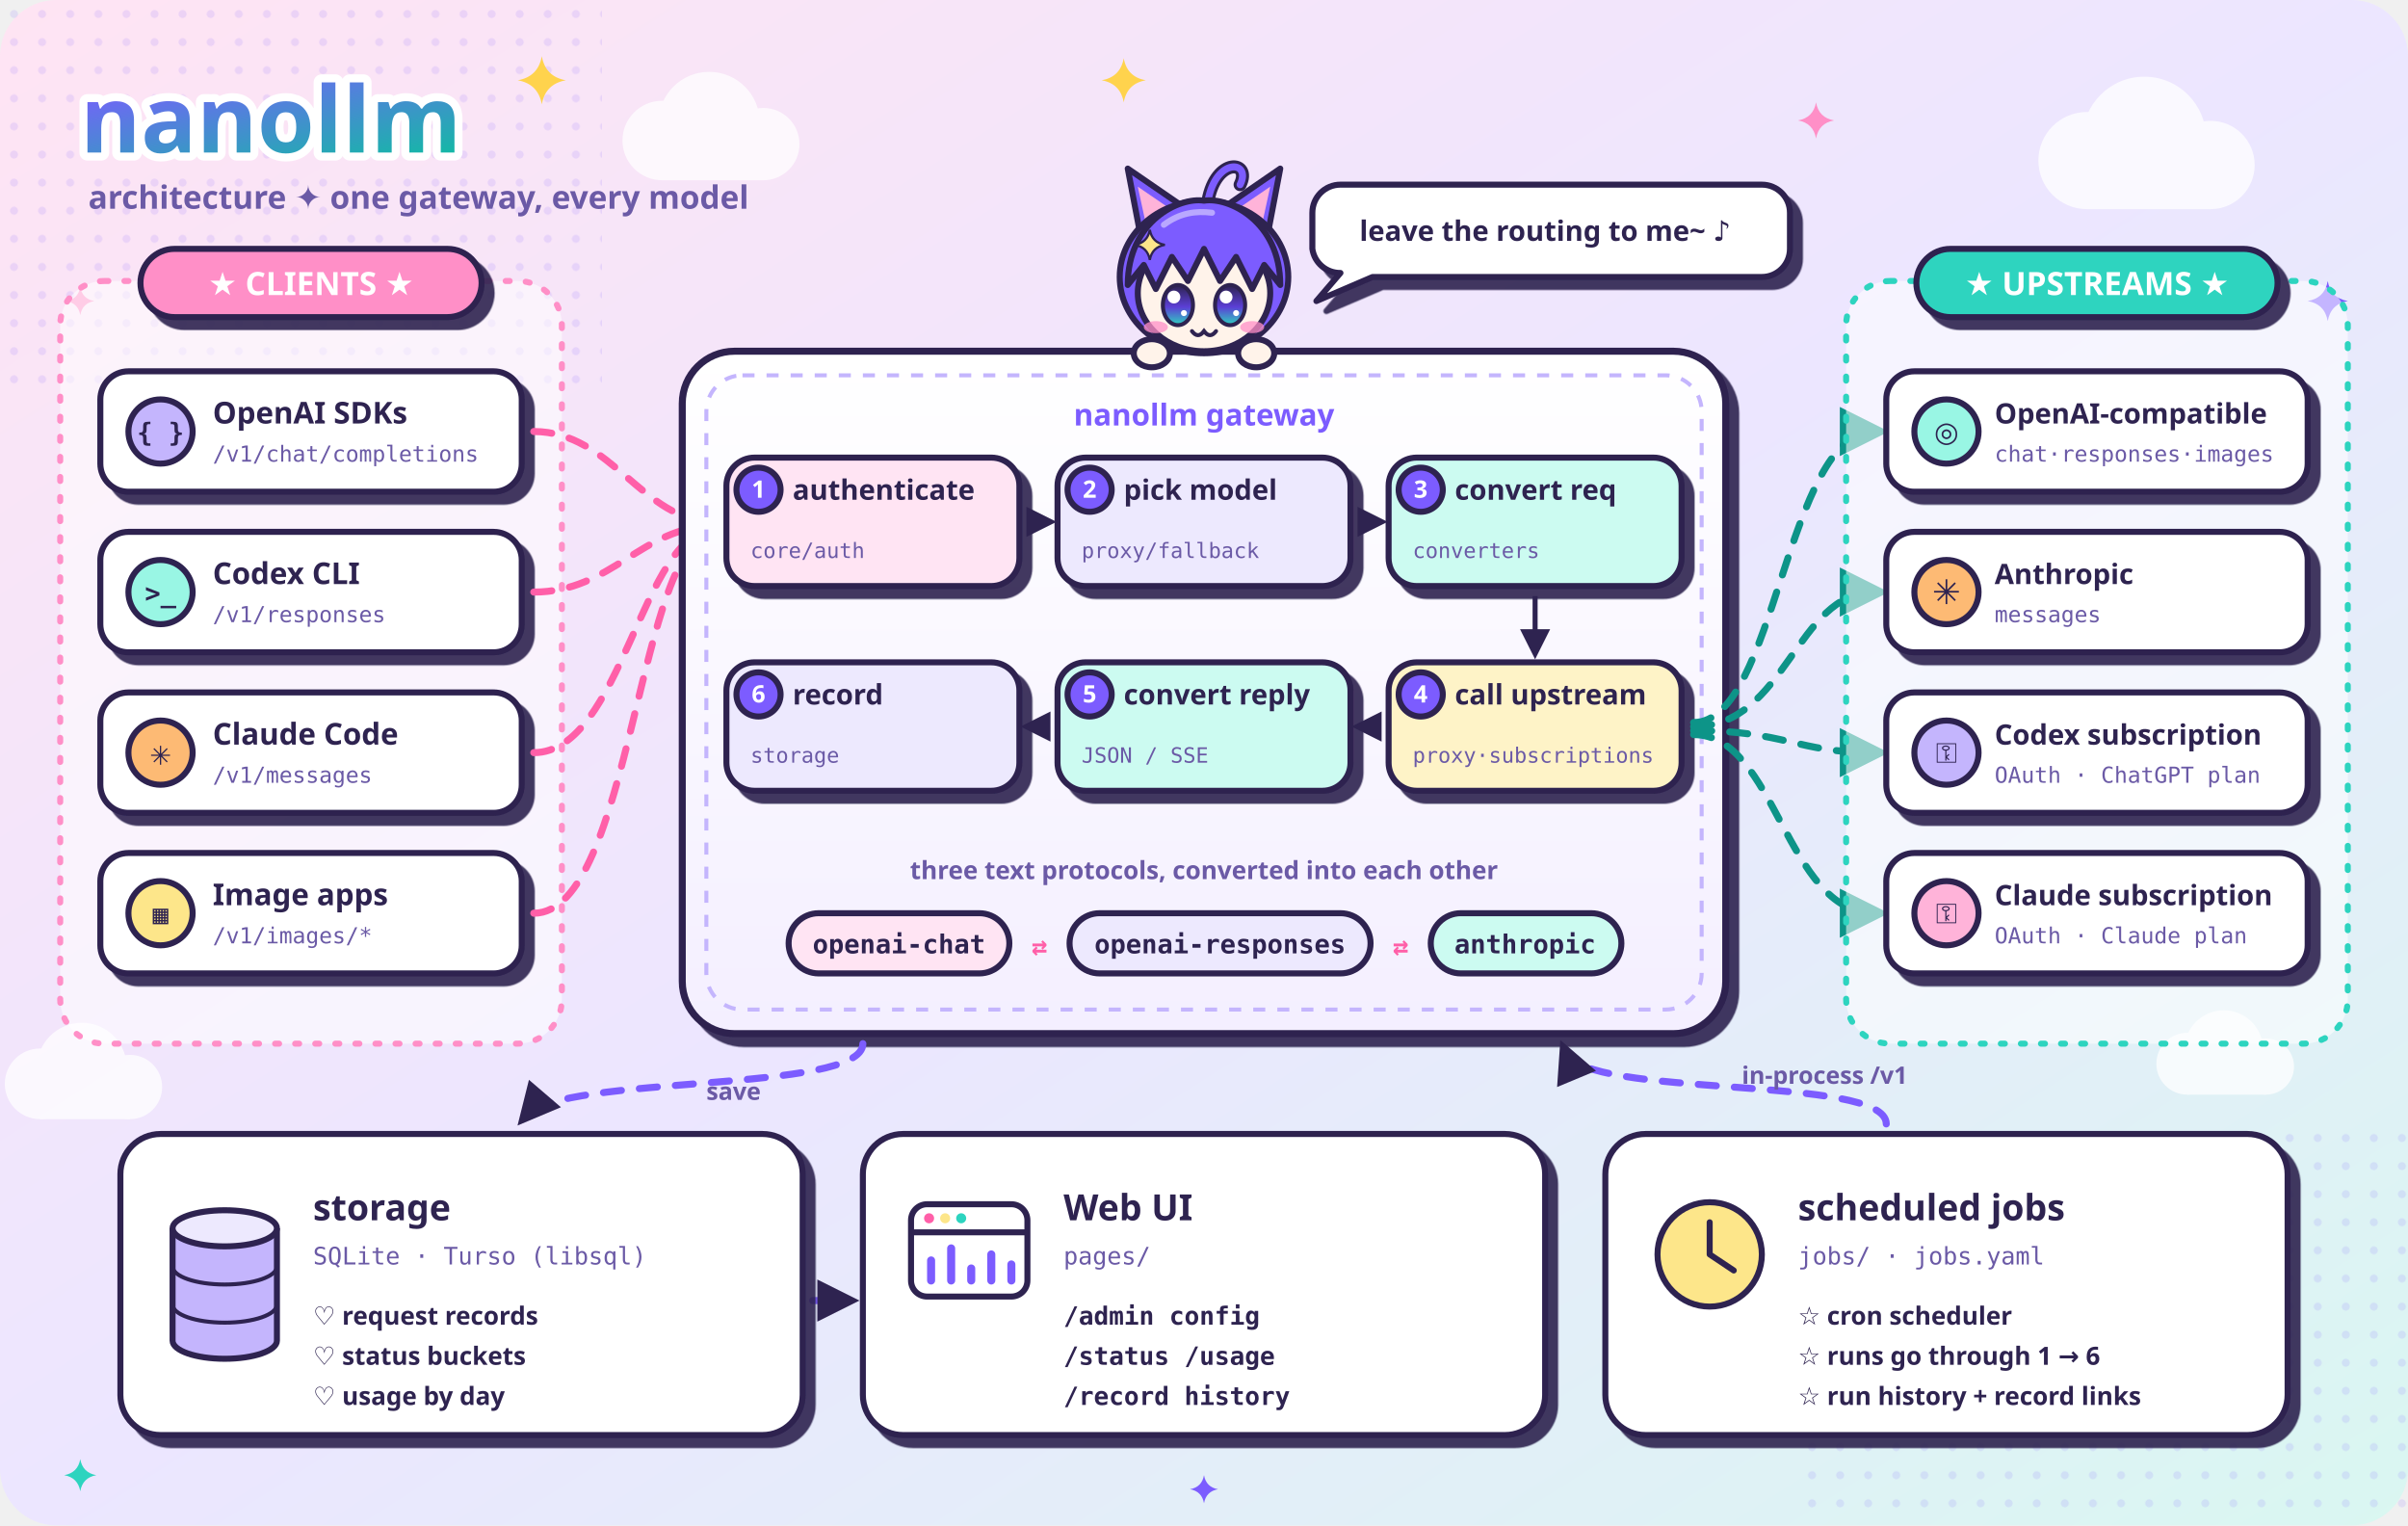
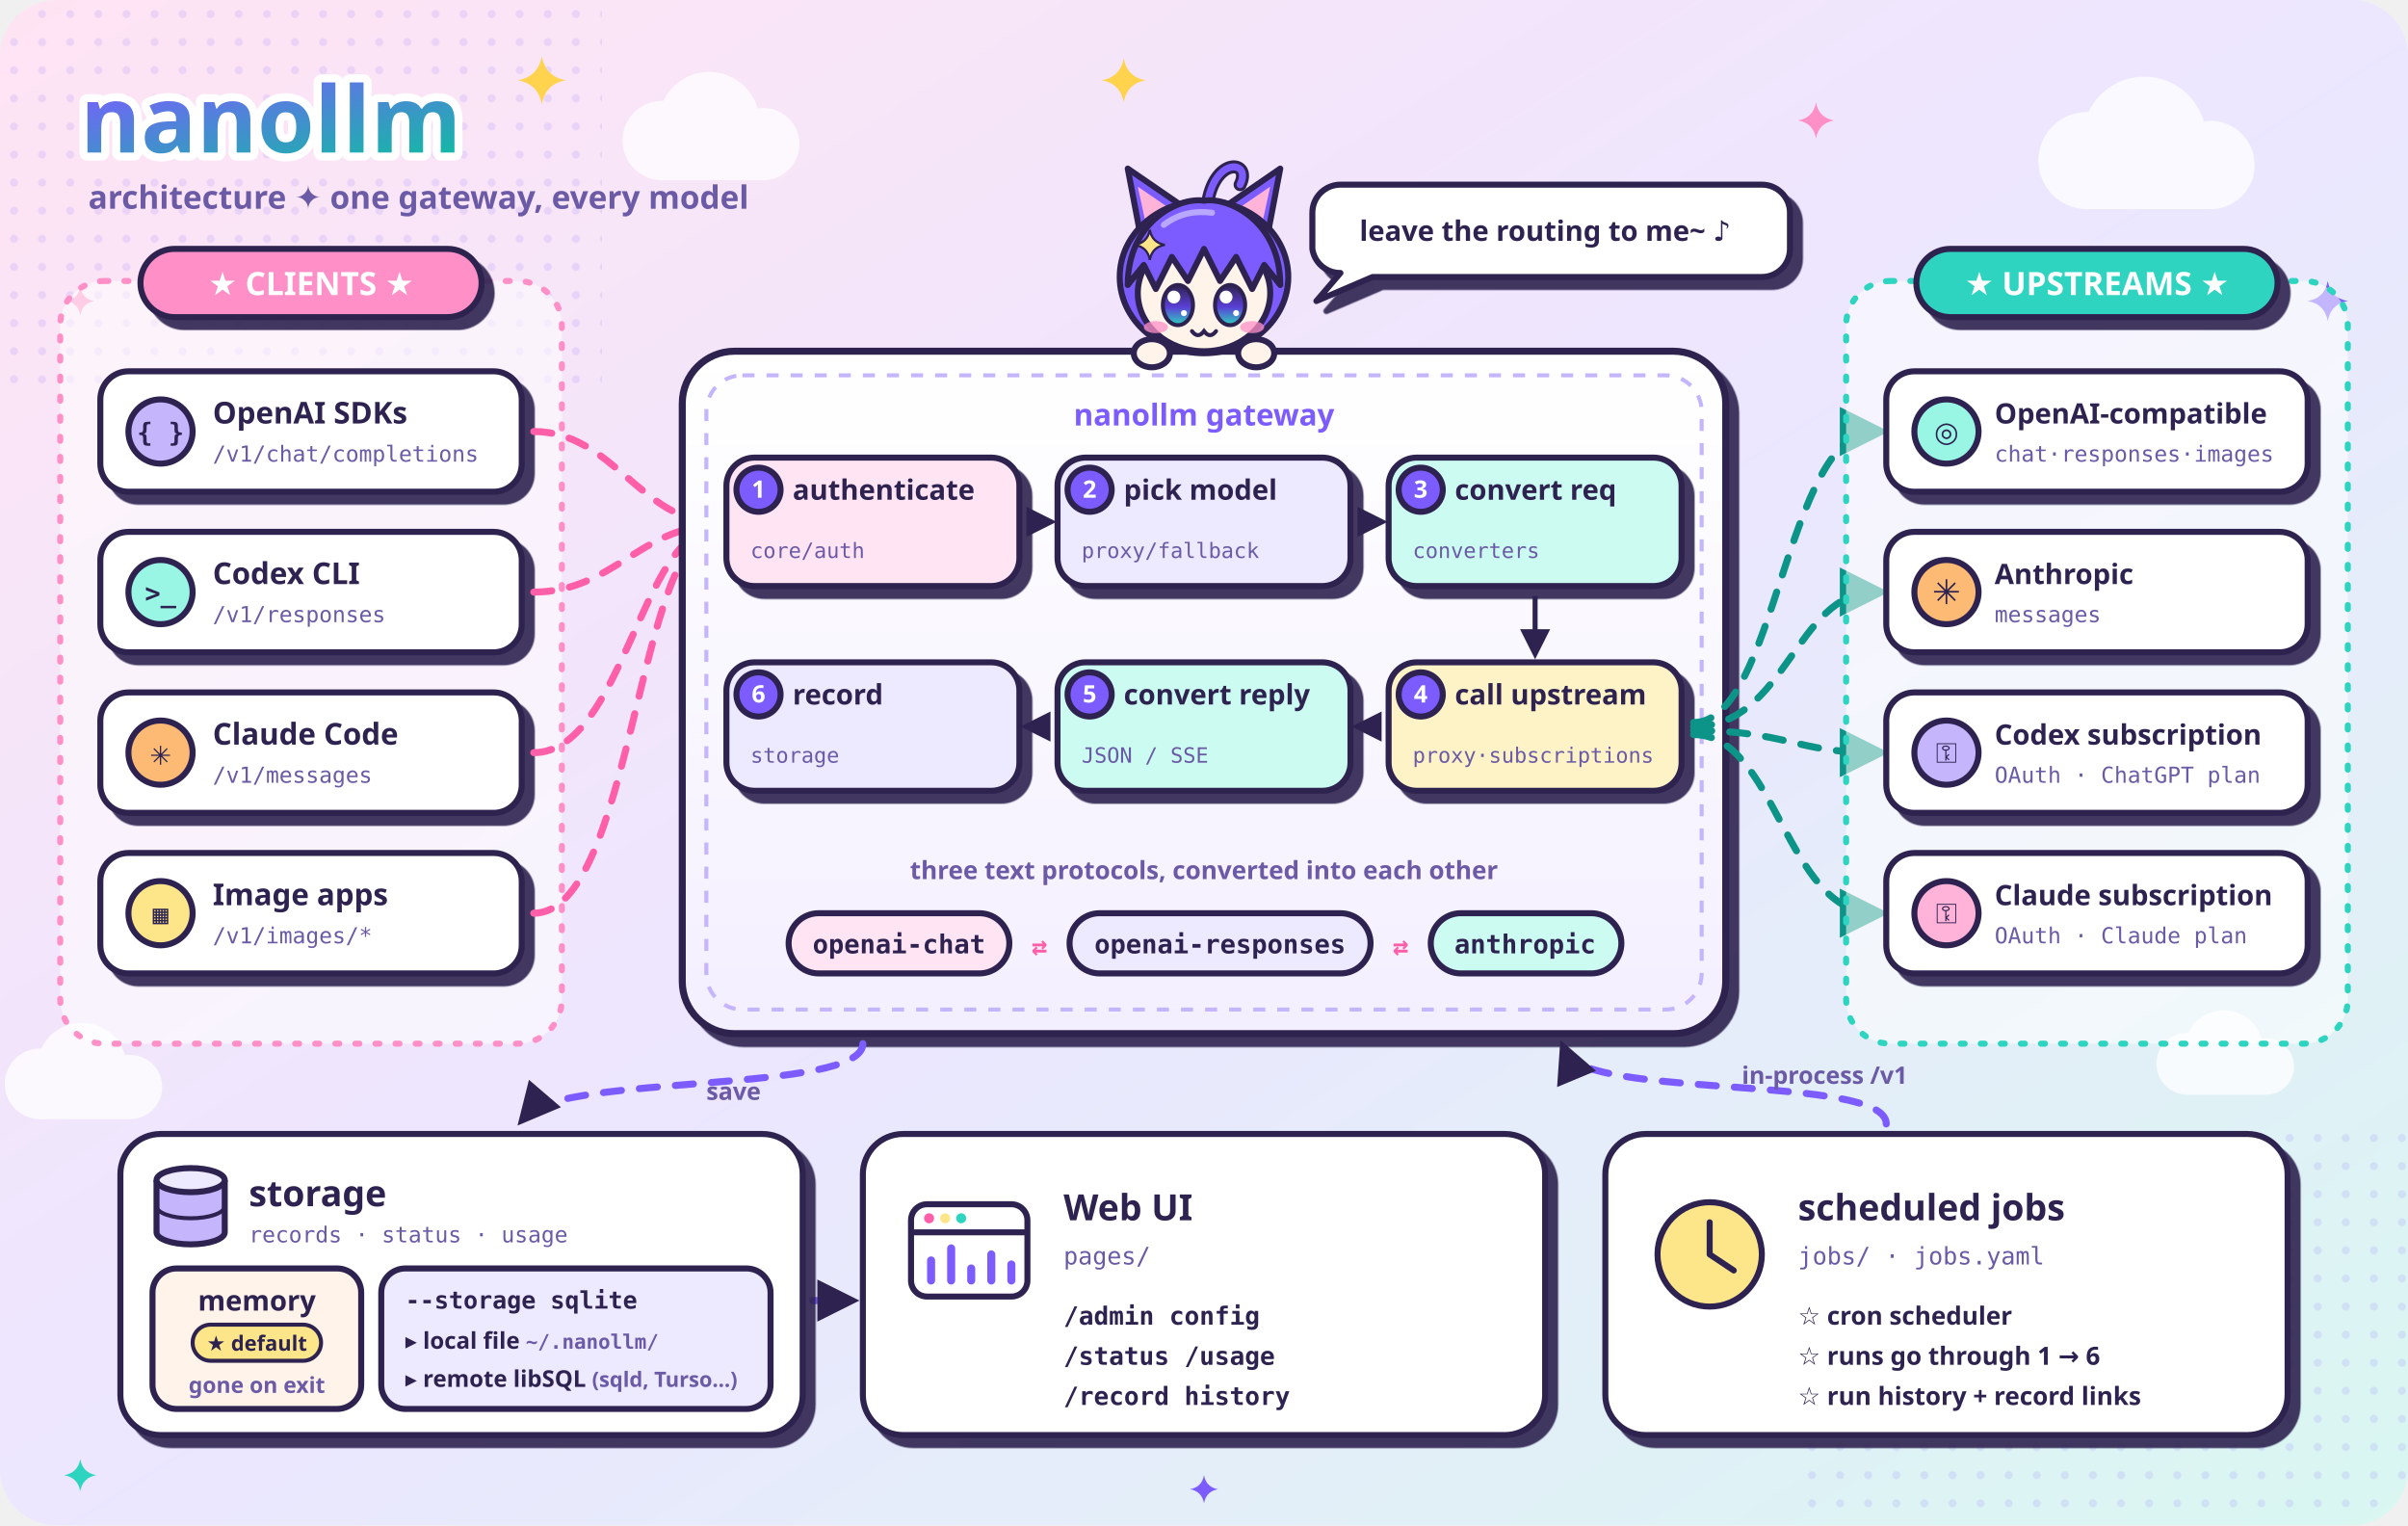
<svg xmlns="http://www.w3.org/2000/svg" viewBox="0 0 1200 760" width="1200" height="760" role="img" aria-labelledby="t d">
  <defs>
    <linearGradient id="sky" x1="0" y1="0" x2="1" y2="1">
      <stop offset="0" stop-color="#ffe4f3" />
      <stop offset=".5" stop-color="#ece6ff" />
      <stop offset="1" stop-color="#d9f7f1" />
    </linearGradient>
    <linearGradient id="brand" x1="0" y1="0" x2="1" y2="1">
      <stop offset="0" stop-color="#7c5cff" />
      <stop offset="1" stop-color="#14b8a6" />
    </linearGradient>
    <linearGradient id="eye" x1="0" y1="0" x2="0" y2="1">
      <stop offset="0" stop-color="#2e2350" />
      <stop offset=".55" stop-color="#5b3fd6" />
      <stop offset="1" stop-color="#2dd4bf" />
    </linearGradient>
    <linearGradient id="gate" x1="0" y1="0" x2="0" y2="1">
      <stop offset="0" stop-color="#ffffff" />
      <stop offset="1" stop-color="#f4efff" />
    </linearGradient>
    <pattern id="dots" width="14" height="14" patternUnits="userSpaceOnUse">
      <circle cx="7" cy="7" r="2" fill="#7c5cff" opacity=".13" />
    </pattern>
    <filter id="pop" x="-10%" y="-10%" width="125%" height="130%">
      <feDropShadow dx="5" dy="5" stdDeviation="0" flood-color="#2e2350" flood-opacity=".9" />
    </filter>
    <marker id="arrPink" viewBox="0 0 10 10" refX="7" refY="5" markerWidth="7" markerHeight="7" orient="auto-start-reverse">
      <path d="M0,0 L10,5 L0,10 Z" fill="#ff5fa8" />
    </marker>
    <marker id="arrTeal" viewBox="0 0 10 10" refX="7" refY="5" markerWidth="7" markerHeight="7" orient="auto-start-reverse">
      <path d="M0,0 L10,5 L0,10 Z" fill="#0d9488" />
    </marker>
    <marker id="arrInk" viewBox="0 0 10 10" refX="7" refY="5" markerWidth="6" markerHeight="6" orient="auto-start-reverse">
      <path d="M0,0 L10,5 L0,10 Z" fill="#2e2350" />
    </marker>
+     <clipPath id="frame">
+       <rect width="1200" height="760" rx="28" />
+     </clipPath>
    <path id="spark" d="M0,-10 Q1.5,-1.5 10,0 Q1.5,1.5 0,10 Q-1.5,1.5 -10,0 Q-1.5,-1.5 0,-10 Z" />
    <g id="cloud">
      <circle cx="0" cy="0" r="22" />
      <circle cx="26" cy="-10" r="28" />
      <circle cx="56" cy="2" r="20" />
      <rect x="0" y="0" width="56" height="22" />
    </g>
  </defs>
  <style>
    text { font-family: "Nunito", "Segoe UI", "Hiragino Maru Gothic ProN", system-ui, sans-serif; fill: #2e2350; }
    .mono, .mono text { font-family: ui-monospace, "Cascadia Code", Consolas, monospace; }
    .h { font-weight: 800; }
    .ink { stroke: #2e2350; stroke-width: 3; stroke-linejoin: round; }
    .flow { fill: none; stroke-width: 3.5; stroke-linecap: round; stroke-dasharray: 9 9; animation: flow 1.1s linear infinite; }
    .tw { transform-box: fill-box; transform-origin: center; animation: tw 2.4s ease-in-out infinite; }
    .blink { transform-box: fill-box; transform-origin: center; animation: blink 4s infinite; }
    @keyframes flow { to { stroke-dashoffset: -18; } }
    @keyframes tw { 0%, 100% { transform: scale(.55); opacity: .5; } 50% { transform: scale(1.1); opacity: 1; } }
    @keyframes blink { 0%, 92%, 100% { transform: scaleY(1); } 95% { transform: scaleY(.1); } }
    @media (prefers-reduced-motion: reduce) { .flow, .tw, .blink { animation: none; } }
  </style>
-   <rect width="1200" height="760" rx="28" fill="url(#sky)" />
-   <rect x="0" y="0" width="300" height="200" fill="url(#dots)" />
-   <rect x="900" y="560" width="300" height="200" fill="url(#dots)" />
-   <g fill="#ffffff" opacity=".75">
-     <use href="#cloud" transform="translate(330 70) scale(.9)" />
-     <use href="#cloud" transform="translate(1040 80) scale(1.1)" />
-     <use href="#cloud" transform="translate(20 540) scale(.8)" />
-     <use href="#cloud" transform="translate(1090 530) scale(.7)" />
-   </g>
-   <g>
-     <use href="#spark" class="tw" fill="#ffd34d" transform="translate(270 40) scale(1.2)" />
-     <use href="#spark" class="tw" fill="#ff8fc7" transform="translate(905 60) scale(.9)" style="animation-delay:.6s" />
-     <use href="#spark" class="tw" fill="#7c5cff" transform="translate(1160 150)" style="animation-delay:1.2s" />
-     <use href="#spark" class="tw" fill="#2dd4bf" transform="translate(40 735) scale(.8)" style="animation-delay:.3s" />
-     <use href="#spark" class="tw" fill="#ffd34d" transform="translate(560 40) scale(1.1)" style="animation-delay:1.6s" />
-     <use href="#spark" class="tw" fill="#ff8fc7" transform="translate(40 150) scale(.7)" style="animation-delay:.9s" />
-     <use href="#spark" class="tw" fill="#7c5cff" transform="translate(600 742) scale(.7)" style="animation-delay:1.9s" />
+   <g clip-path="url(#frame)">
+     <rect width="1200" height="760" rx="28" fill="url(#sky)" />
+     <rect x="0" y="0" width="300" height="200" fill="url(#dots)" />
+     <rect x="900" y="560" width="300" height="200" fill="url(#dots)" />
+     <g fill="#ffffff" opacity=".75">
+       <use href="#cloud" transform="translate(330 70) scale(.9)" />
+       <use href="#cloud" transform="translate(1040 80) scale(1.1)" />
+       <use href="#cloud" transform="translate(20 540) scale(.8)" />
+       <use href="#cloud" transform="translate(1090 530) scale(.7)" />
+     </g>
+     <g>
+       <use href="#spark" class="tw" fill="#ffd34d" transform="translate(270 40) scale(1.2)" />
+       <use href="#spark" class="tw" fill="#ff8fc7" transform="translate(905 60) scale(.9)" style="animation-delay:.6s" />
+       <use href="#spark" class="tw" fill="#7c5cff" transform="translate(1160 150)" style="animation-delay:1.2s" />
+       <use href="#spark" class="tw" fill="#2dd4bf" transform="translate(40 735) scale(.8)" style="animation-delay:.3s" />
+       <use href="#spark" class="tw" fill="#ffd34d" transform="translate(560 40) scale(1.1)" style="animation-delay:1.6s" />
+       <use href="#spark" class="tw" fill="#ff8fc7" transform="translate(40 150) scale(.7)" style="animation-delay:.9s" />
+       <use href="#spark" class="tw" fill="#7c5cff" transform="translate(600 742) scale(.7)" style="animation-delay:1.9s" />
+     </g>
  </g>
  <text x="40" y="76" font-size="46" class="h" fill="url(#brand)" stroke="#ffffff" stroke-width="8" paint-order="stroke" stroke-linejoin="round" style="fill:url(#brand)">nanollm</text>
  <text x="44" y="104" font-size="16" font-weight="700" fill="#6b5aa6" style="fill:#6b5aa6">architecture ✦ one gateway, every model</text>
  <g>
    <rect x="30" y="140" width="250" height="380" rx="22" fill="#fff" fill-opacity=".55" stroke="#ff8fc7" stroke-width="3" stroke-dasharray="2 8" stroke-linecap="round" />
    <rect x="70" y="124" width="170" height="34" rx="17" fill="#ff8fc7" class="ink" filter="url(#pop)" />
    <text x="155" y="147" font-size="16" class="h" text-anchor="middle" fill="#fff" style="fill:#fff">★ CLIENTS ★</text>
    <g filter="url(#pop)">
      <rect x="50" y="185" width="210" height="60" rx="14" fill="#fff" class="ink" />
      <rect x="50" y="265" width="210" height="60" rx="14" fill="#fff" class="ink" />
      <rect x="50" y="345" width="210" height="60" rx="14" fill="#fff" class="ink" />
      <rect x="50" y="425" width="210" height="60" rx="14" fill="#fff" class="ink" />
    </g>
    <g class="ink" stroke-width="2.5">
      <circle cx="80" cy="215" r="16" fill="#c4b5fd" />
      <circle cx="80" cy="295" r="16" fill="#99f6e4" />
      <circle cx="80" cy="375" r="16" fill="#fdba74" />
      <circle cx="80" cy="455" r="16" fill="#fde68a" />
    </g>
    <g font-size="13" class="h mono" text-anchor="middle">
      <text x="80" y="220">{ }</text>
      <text x="80" y="300">&gt;_</text>
      <text x="80" y="381" font-size="17">✳</text>
      <text x="80" y="460">▦</text>
    </g>
    <g font-size="15" class="h">
      <text x="106" y="211">OpenAI SDKs</text>
      <text x="106" y="291">Codex CLI</text>
      <text x="106" y="371">Claude Code</text>
      <text x="106" y="451">Image apps</text>
    </g>
    <g font-size="11" class="mono" fill="#6b5aa6" style="fill:#6b5aa6">
      <text x="106" y="230" style="fill:#6b5aa6">/v1/chat/completions</text>
      <text x="106" y="310" style="fill:#6b5aa6">/v1/responses</text>
      <text x="106" y="390" style="fill:#6b5aa6">/v1/messages</text>
      <text x="106" y="470" style="fill:#6b5aa6">/v1/images/*</text>
    </g>
  </g>
  <g stroke="#ff5fa8">
    <path class="flow" d="M266 215 C305 215 320 260 356 260" />
    <path class="flow" d="M266 295 C305 295 320 262 356 262" />
    <path class="flow" d="M266 375 C310 375 320 264 356 264" />
    <path class="flow" d="M266 455 C315 455 318 266 356 266" marker-end="url(#arrPink)" />
  </g>
  <rect x="340" y="175" width="520" height="340" rx="26" fill="url(#gate)" stroke="#2e2350" stroke-width="3.5" filter="url(#pop)" />
  <rect x="352" y="187" width="496" height="316" rx="18" fill="none" stroke="#c4b5fd" stroke-width="2" stroke-dasharray="6 6" />
  <text x="600" y="212" font-size="15" class="h" text-anchor="middle" fill="#7c5cff" style="fill:#7c5cff">nanollm gateway</text>
  <g filter="url(#pop)">
    <rect x="362" y="228" width="146" height="64" rx="14" fill="#ffe4f3" class="ink" />
    <rect x="527" y="228" width="146" height="64" rx="14" fill="#ede9fe" class="ink" />
    <rect x="692" y="228" width="146" height="64" rx="14" fill="#ccfbf1" class="ink" />
    <rect x="692" y="330" width="146" height="64" rx="14" fill="#fef3c7" class="ink" />
    <rect x="527" y="330" width="146" height="64" rx="14" fill="#ccfbf1" class="ink" />
    <rect x="362" y="330" width="146" height="64" rx="14" fill="#ede9fe" class="ink" />
  </g>
  <g class="ink" stroke-width="2" fill="#7c5cff">
    <circle cx="378" cy="244" r="11" />
    <circle cx="543" cy="244" r="11" />
    <circle cx="708" cy="244" r="11" />
    <circle cx="708" cy="346" r="11" />
    <circle cx="543" cy="346" r="11" />
    <circle cx="378" cy="346" r="11" />
  </g>
  <g font-size="12" class="h" text-anchor="middle" fill="#fff">
    <text x="378" y="248" style="fill:#fff">1</text>
    <text x="543" y="248" style="fill:#fff">2</text>
    <text x="708" y="248" style="fill:#fff">3</text>
    <text x="708" y="350" style="fill:#fff">4</text>
    <text x="543" y="350" style="fill:#fff">5</text>
    <text x="378" y="350" style="fill:#fff">6</text>
  </g>
  <g font-size="14" class="h">
    <text x="395" y="249">authenticate</text>
    <text x="560" y="249">pick model</text>
    <text x="725" y="249">convert req</text>
    <text x="725" y="351">call upstream</text>
    <text x="560" y="351">convert reply</text>
    <text x="395" y="351">record</text>
  </g>
  <g font-size="10.5" class="mono">
    <text x="374" y="278" style="fill:#6b5aa6">core/auth</text>
    <text x="539" y="278" style="fill:#6b5aa6">proxy/fallback</text>
    <text x="704" y="278" style="fill:#6b5aa6">converters</text>
    <text x="704" y="380" style="fill:#6b5aa6">proxy·subscriptions</text>
    <text x="539" y="380" style="fill:#6b5aa6">JSON / SSE</text>
    <text x="374" y="380" style="fill:#6b5aa6">storage</text>
  </g>
  <g stroke="#2e2350" stroke-width="2.5" fill="none" marker-end="url(#arrInk)">
    <path d="M512 260 H522" />
    <path d="M677 260 H687" />
    <path d="M765 297 V324" />
    <path d="M687 362 H678" />
    <path d="M522 362 H513" />
  </g>
  <text x="600" y="438" font-size="12.5" font-weight="700" text-anchor="middle" fill="#6b5aa6" style="fill:#6b5aa6">three text protocols, converted into each other</text>
  <g class="ink" stroke-width="2.5">
    <rect x="393" y="455" width="110" height="30" rx="15" fill="#ffe4f3" />
    <rect x="533" y="455" width="150" height="30" rx="15" fill="#ede9fe" />
    <rect x="713" y="455" width="95" height="30" rx="15" fill="#ccfbf1" />
  </g>
  <g font-size="13" class="mono h" text-anchor="middle">
    <text x="448" y="475">openai-chat</text>
    <text x="608" y="475">openai-responses</text>
    <text x="760" y="475">anthropic</text>
    <text x="518" y="476" style="fill:#ff5fa8">⇄</text>
    <text x="698" y="476" style="fill:#ff5fa8">⇄</text>
  </g>
  <g transform="translate(600 138)">
    <g class="ink" stroke-width="2.5">
      <path d="M-30,-12 L-38,-54 L-6,-32 Z" fill="#7c5cff" />
      <path d="M30,-12 L38,-54 L6,-32 Z" fill="#7c5cff" />
    </g>
    <path d="M-28,-22 L-33,-45 L-14,-32 Z" fill="#ffb3d9" />
    <path d="M28,-22 L33,-45 L14,-32 Z" fill="#ffb3d9" />
    <path d="M2,-38 C6,-60 24,-58 18,-46" fill="none" stroke="#2e2350" stroke-width="6.5" stroke-linecap="round" />
    <path d="M2,-38 C6,-60 24,-58 18,-46" fill="none" stroke="#7c5cff" stroke-width="3.5" stroke-linecap="round" />
    <ellipse cx="0" cy="0" rx="42" ry="38" fill="#7c5cff" class="ink" stroke-width="2.5" />
    <ellipse cx="0" cy="8" rx="33" ry="29" fill="#fff3ea" class="ink" stroke-width="2.5" />
    <path d="M-38,4 C-38,-28 -12,-40 0,-38 C12,-40 38,-28 38,4 L30,-6 L24,6 L16,-10 L8,2 L0,-14 L-8,2 L-16,-10 L-24,6 L-30,-6 Z" fill="#7c5cff" class="ink" stroke-width="2.5" />
    <path d="M-20,-26 C-12,-32 -4,-33 4,-32" fill="none" stroke="#b9a8ff" stroke-width="3" stroke-linecap="round" />
    <use href="#spark" fill="#fde68a" stroke="#2e2350" stroke-width="1.5" transform="translate(-27 -16) scale(.75)" />
    <g class="blink">
      <ellipse cx="-13" cy="14" rx="7.5" ry="10" fill="url(#eye)" stroke="#2e2350" stroke-width="2" />
      <ellipse cx="13" cy="14" rx="7.5" ry="10" fill="url(#eye)" stroke="#2e2350" stroke-width="2" />
      <circle cx="-15" cy="10" r="3.2" fill="#fff" />
      <circle cx="-10" cy="18" r="1.5" fill="#fff" />
      <circle cx="11" cy="10" r="3.2" fill="#fff" />
      <circle cx="16" cy="18" r="1.5" fill="#fff" />
    </g>
    <ellipse cx="-24" cy="25" rx="6" ry="3" fill="#ff8fc7" opacity=".75" />
    <ellipse cx="24" cy="25" rx="6" ry="3" fill="#ff8fc7" opacity=".75" />
    <path d="M-6,27 Q-3,31 0,27 Q3,31 6,27" fill="none" stroke="#2e2350" stroke-width="2" stroke-linecap="round" />
  </g>
  <g class="ink" stroke-width="2.5" fill="#fff3ea">
    <ellipse cx="574" cy="176" rx="9" ry="7" />
    <ellipse cx="626" cy="176" rx="9" ry="7" />
  </g>
  <path d="M668 92 H878 a14 14 0 0 1 14 14 V124 a14 14 0 0 1 -14 14 H684 L656 150 L668 136 a14 14 0 0 1 -14 -12 V106 a14 14 0 0 1 14 -14 Z" fill="#fff" class="ink" filter="url(#pop)" />
  <text x="770" y="120" font-size="14" font-weight="700" text-anchor="middle">leave the routing to me~ ♪</text>
  <g stroke="#0d9488">
    <path class="flow" d="M844 360 C885 360 890 215 934 215" marker-end="url(#arrTeal)" />
    <path class="flow" d="M844 362 C890 362 895 295 934 295" marker-end="url(#arrTeal)" />
    <path class="flow" d="M844 364 C890 364 895 375 934 375" marker-end="url(#arrTeal)" />
    <path class="flow" d="M844 366 C885 366 890 455 934 455" marker-end="url(#arrTeal)" />
  </g>
  <g>
    <rect x="920" y="140" width="250" height="380" rx="22" fill="#fff" fill-opacity=".55" stroke="#2dd4bf" stroke-width="3" stroke-dasharray="2 8" stroke-linecap="round" />
    <rect x="955" y="124" width="180" height="34" rx="17" fill="#2dd4bf" class="ink" filter="url(#pop)" />
    <text x="1045" y="147" font-size="16" class="h" text-anchor="middle" fill="#fff" style="fill:#fff">★ UPSTREAMS ★</text>
    <g filter="url(#pop)">
      <rect x="940" y="185" width="210" height="60" rx="14" fill="#fff" class="ink" />
      <rect x="940" y="265" width="210" height="60" rx="14" fill="#fff" class="ink" />
      <rect x="940" y="345" width="210" height="60" rx="14" fill="#fff" class="ink" />
      <rect x="940" y="425" width="210" height="60" rx="14" fill="#fff" class="ink" />
    </g>
    <g class="ink" stroke-width="2.5">
      <circle cx="970" cy="215" r="16" fill="#99f6e4" />
      <circle cx="970" cy="295" r="16" fill="#fdba74" />
      <circle cx="970" cy="375" r="16" fill="#c4b5fd" />
      <circle cx="970" cy="455" r="16" fill="#ffb3d9" />
    </g>
    <g font-size="14" class="h" text-anchor="middle">
      <text x="970" y="220">◎</text>
      <text x="970" y="301" font-size="17">✳</text>
      <text x="970" y="380">⚿</text>
      <text x="970" y="460">⚿</text>
    </g>
    <g font-size="14" class="h">
      <text x="994" y="211">OpenAI-compatible</text>
      <text x="994" y="291">Anthropic</text>
      <text x="994" y="371">Codex subscription</text>
      <text x="994" y="451">Claude subscription</text>
    </g>
    <g font-size="11" class="mono">
      <text x="994" y="230" style="fill:#6b5aa6">chat·responses·images</text>
      <text x="994" y="310" style="fill:#6b5aa6">messages</text>
      <text x="994" y="390" style="fill:#6b5aa6">OAuth · ChatGPT plan</text>
      <text x="994" y="470" style="fill:#6b5aa6">OAuth · Claude plan</text>
    </g>
  </g>
  <g stroke="#7c5cff">
    <path class="flow" d="M430 520 C430 545 280 535 262 556" marker-end="url(#arrInk)" stroke="#7c5cff" />
    <path class="flow" d="M405 648 H422" stroke="#7c5cff" marker-end="url(#arrInk)" />
    <path class="flow" d="M940 560 C940 535 790 548 780 524" marker-end="url(#arrInk)" stroke="#7c5cff" />
  </g>
  <text x="352" y="548" font-size="12" font-weight="700" style="fill:#6b5aa6">save</text>
  <text x="868" y="540" font-size="12" font-weight="700" style="fill:#6b5aa6">in-process /v1</text>
  <g filter="url(#pop)">
    <rect x="60" y="565" width="340" height="150" rx="20" fill="#fff" class="ink" />
    <rect x="430" y="565" width="340" height="150" rx="20" fill="#fff" class="ink" />
    <rect x="800" y="565" width="340" height="150" rx="20" fill="#fff" class="ink" />
  </g>
  <g class="ink" stroke-width="2.5">
-     <path d="M86 612 V668 a26 9 0 0 0 52 0 V612" fill="#c4b5fd" />
-     <ellipse cx="112" cy="612" rx="26" ry="9" fill="#ede9fe" />
-     <path d="M86 631 a26 9 0 0 0 52 0 M86 650 a26 9 0 0 0 52 0" fill="none" stroke-width="2" />
-   </g>
-   <text x="156" y="608" font-size="18" class="h">storage</text>
-   <text x="156" y="630" font-size="12" class="mono" style="fill:#6b5aa6">SQLite · Turso (libsql)</text>
-   <g font-size="12.5" font-weight="700">
-     <text x="156" y="660">♡ request records</text>
-     <text x="156" y="680">♡ status buckets</text>
-     <text x="156" y="700">♡ usage by day</text>
+     <path d="M78 588 V614 a17 6 0 0 0 34 0 V588" fill="#c4b5fd" />
+     <ellipse cx="95" cy="588" rx="17" ry="6" fill="#ede9fe" />
+     <path d="M78 601 a17 6 0 0 0 34 0" fill="none" stroke-width="2" />
+   </g>
+   <text x="124" y="601" font-size="18" class="h">storage</text>
+   <text x="124" y="619" font-size="11" class="mono" style="fill:#6b5aa6">records · status · usage</text>
+   <g class="ink" stroke-width="2.5">
+     <rect x="76" y="632" width="104" height="70" rx="12" fill="#fff3ea" />
+     <rect x="190" y="632" width="194" height="70" rx="12" fill="#ede9fe" />
+     <rect x="96" y="660" width="64" height="18" rx="9" fill="#fde68a" stroke-width="2" />
+   </g>
+   <text x="128" y="653" font-size="14" class="h" text-anchor="middle">memory</text>
+   <text x="128" y="673" font-size="10.5" font-weight="800" text-anchor="middle">★ default</text>
+   <text x="128" y="694" font-size="11" font-weight="700" text-anchor="middle" style="fill:#6b5aa6">gone on exit</text>
+   <text x="202" y="652" font-size="12" class="mono h">--storage sqlite</text>
+   <g font-size="11.5" font-weight="700">
+     <text x="202" y="672">▸ local file <tspan class="mono" font-size="10" style="fill:#6b5aa6;font-family:ui-monospace,Consolas,monospace">~/.nanollm/</tspan>
+     </text>
+     <text x="202" y="691">▸ remote libSQL <tspan font-size="10.5" style="fill:#6b5aa6">(sqld, Turso…)</tspan>
+     </text>
  </g>
  <g class="ink" stroke-width="2.5">
    <rect x="454" y="600" width="58" height="46" rx="8" fill="#fff" />
    <path d="M454 614 H512" fill="none" />
  </g>
  <circle cx="463" cy="607" r="2.5" fill="#ff5fa8" />
  <circle cx="471" cy="607" r="2.5" fill="#fde68a" />
  <circle cx="479" cy="607" r="2.5" fill="#2dd4bf" />
  <path d="M464 638 V628 M474 638 V622 M484 638 V632 M494 638 V625 M504 638 V630" stroke="#7c5cff" stroke-width="4" stroke-linecap="round" />
  <text x="530" y="608" font-size="18" class="h">Web UI</text>
  <text x="530" y="630" font-size="12" class="mono" style="fill:#6b5aa6">pages/</text>
  <g font-size="12.5" class="mono" font-weight="700">
    <text x="530" y="660">/admin   config</text>
    <text x="530" y="680">/status  /usage</text>
    <text x="530" y="700">/record  history</text>
  </g>
  <g class="ink" stroke-width="2.5">
    <circle cx="852" cy="625" r="26" fill="#fde68a" />
    <path d="M852 609 V625 L864 633" fill="none" stroke-linecap="round" />
  </g>
  <text x="896" y="608" font-size="18" class="h">scheduled jobs</text>
  <text x="896" y="630" font-size="12" class="mono" style="fill:#6b5aa6">jobs/ · jobs.yaml</text>
  <g font-size="12.5" font-weight="700">
    <text x="896" y="660">☆ cron scheduler</text>
    <text x="896" y="680">☆ runs go through 1 → 6</text>
    <text x="896" y="700">☆ run history + record links</text>
  </g>
</svg>
